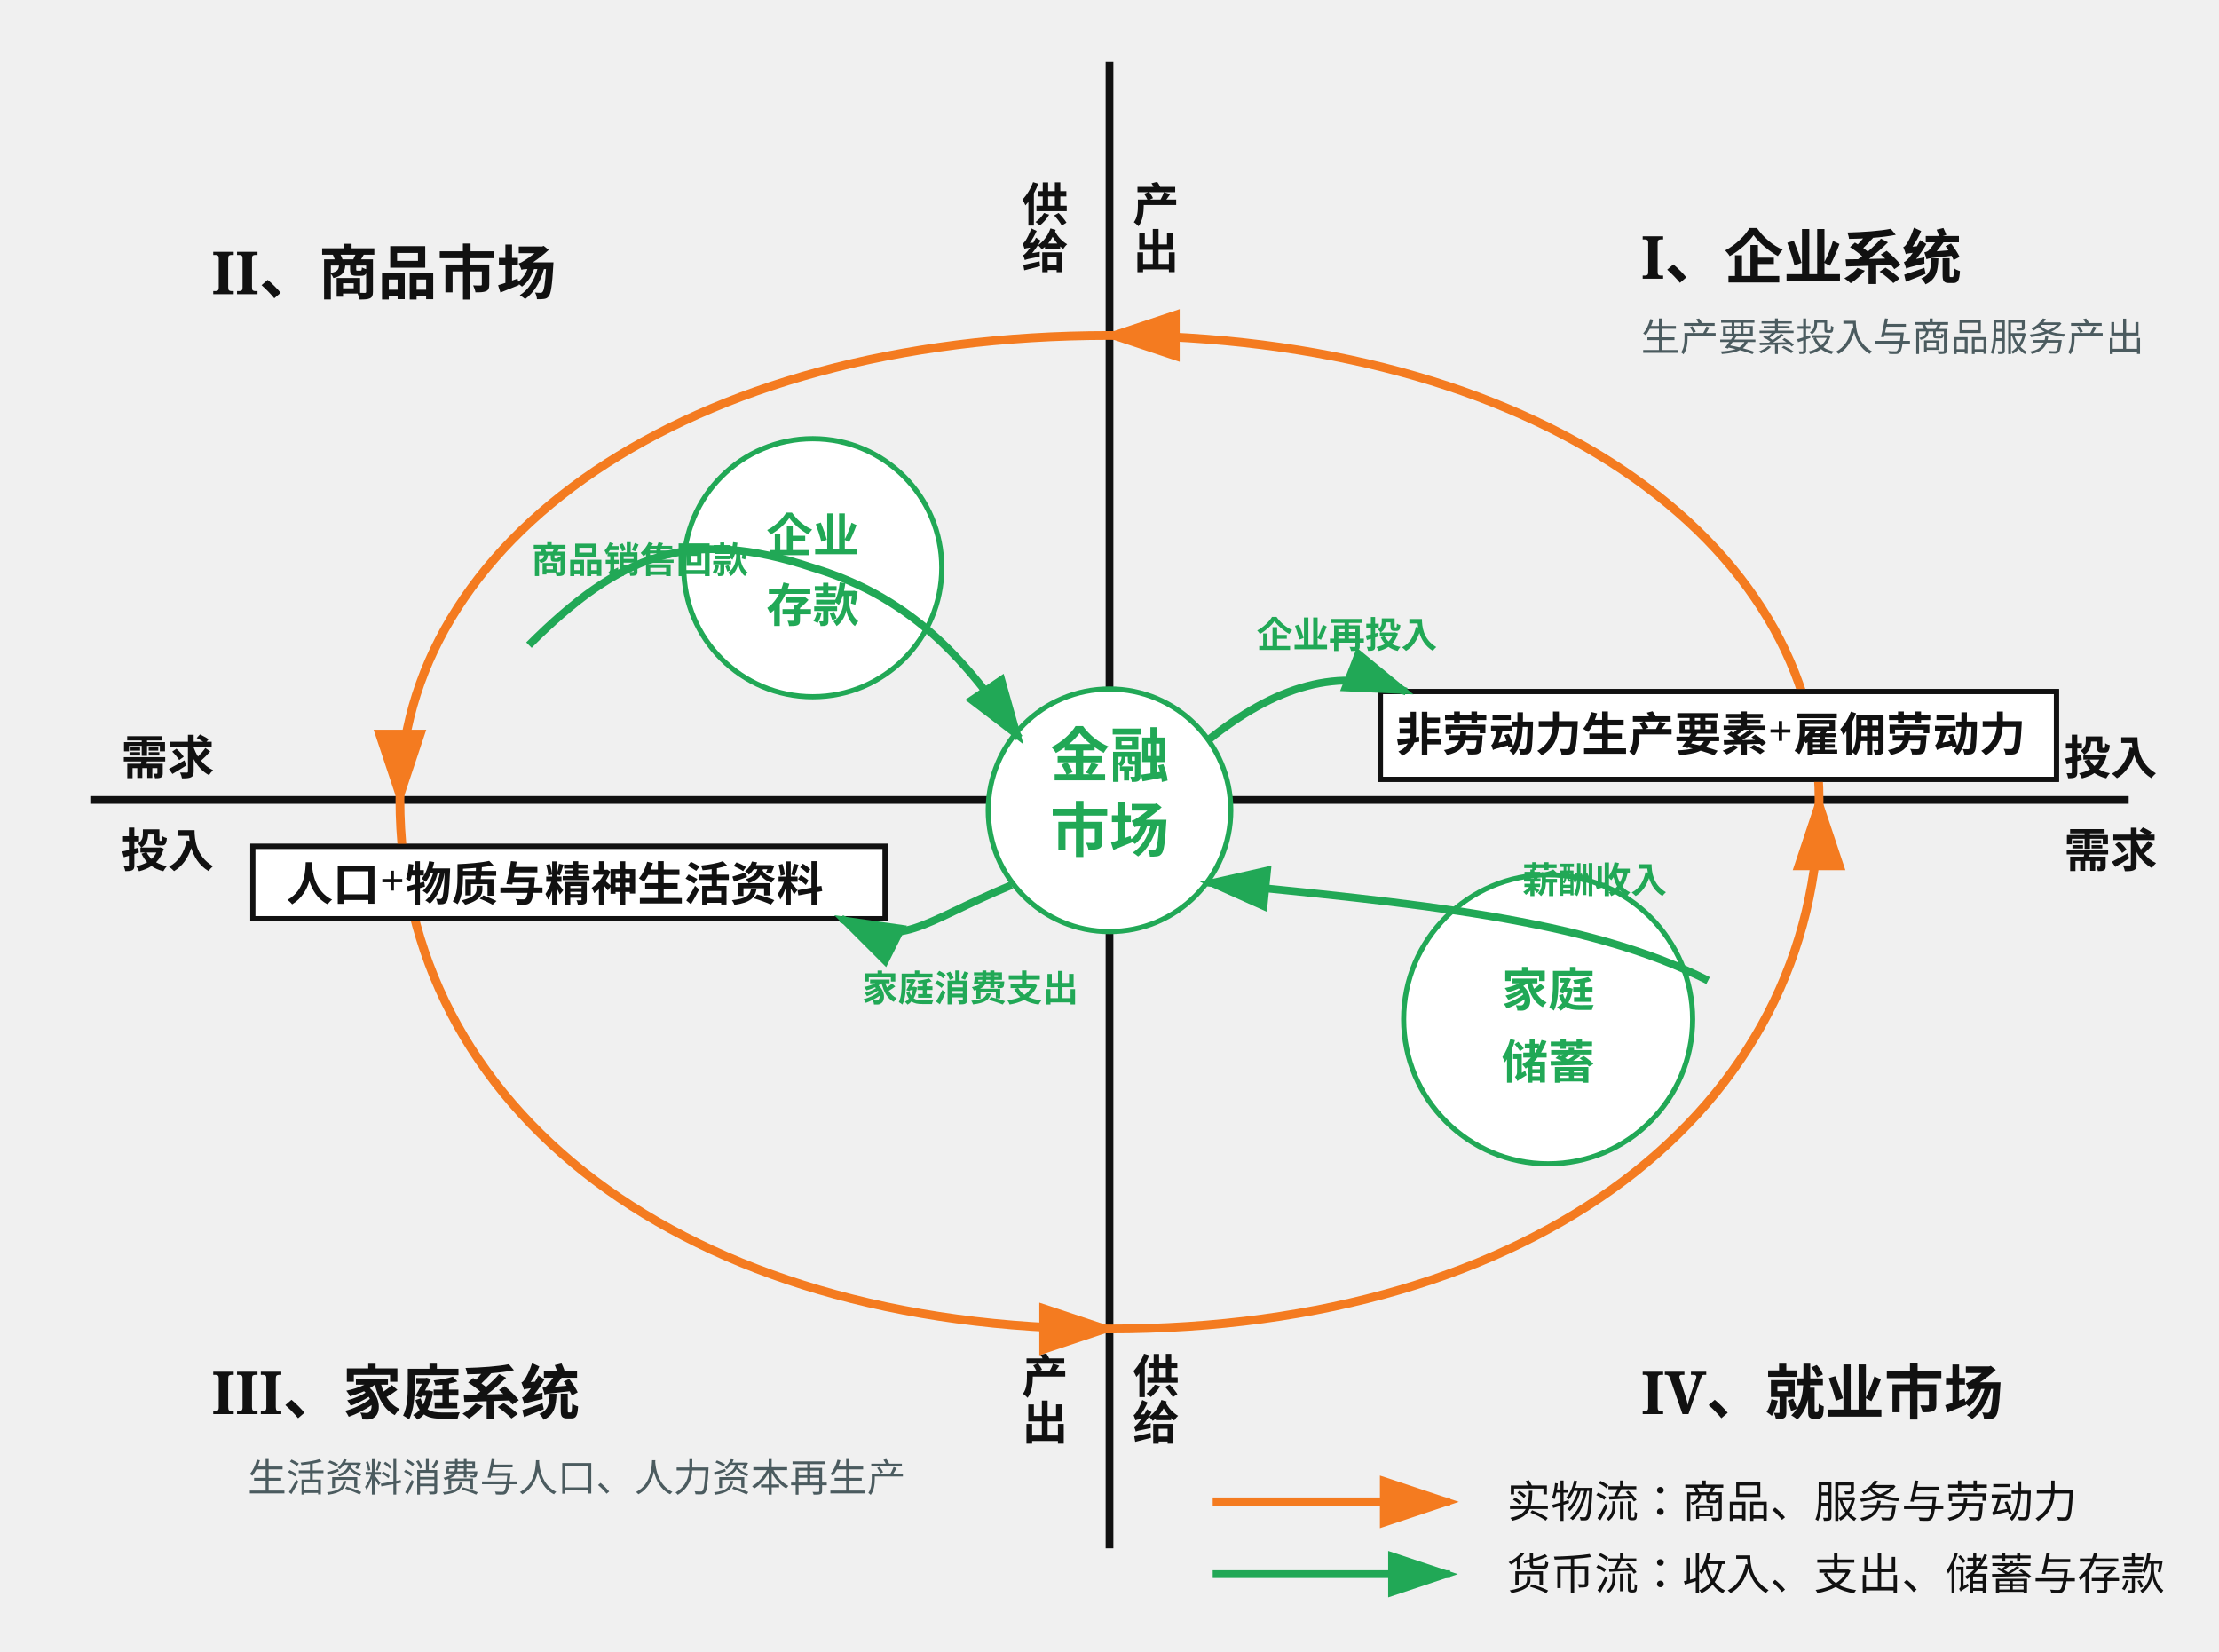
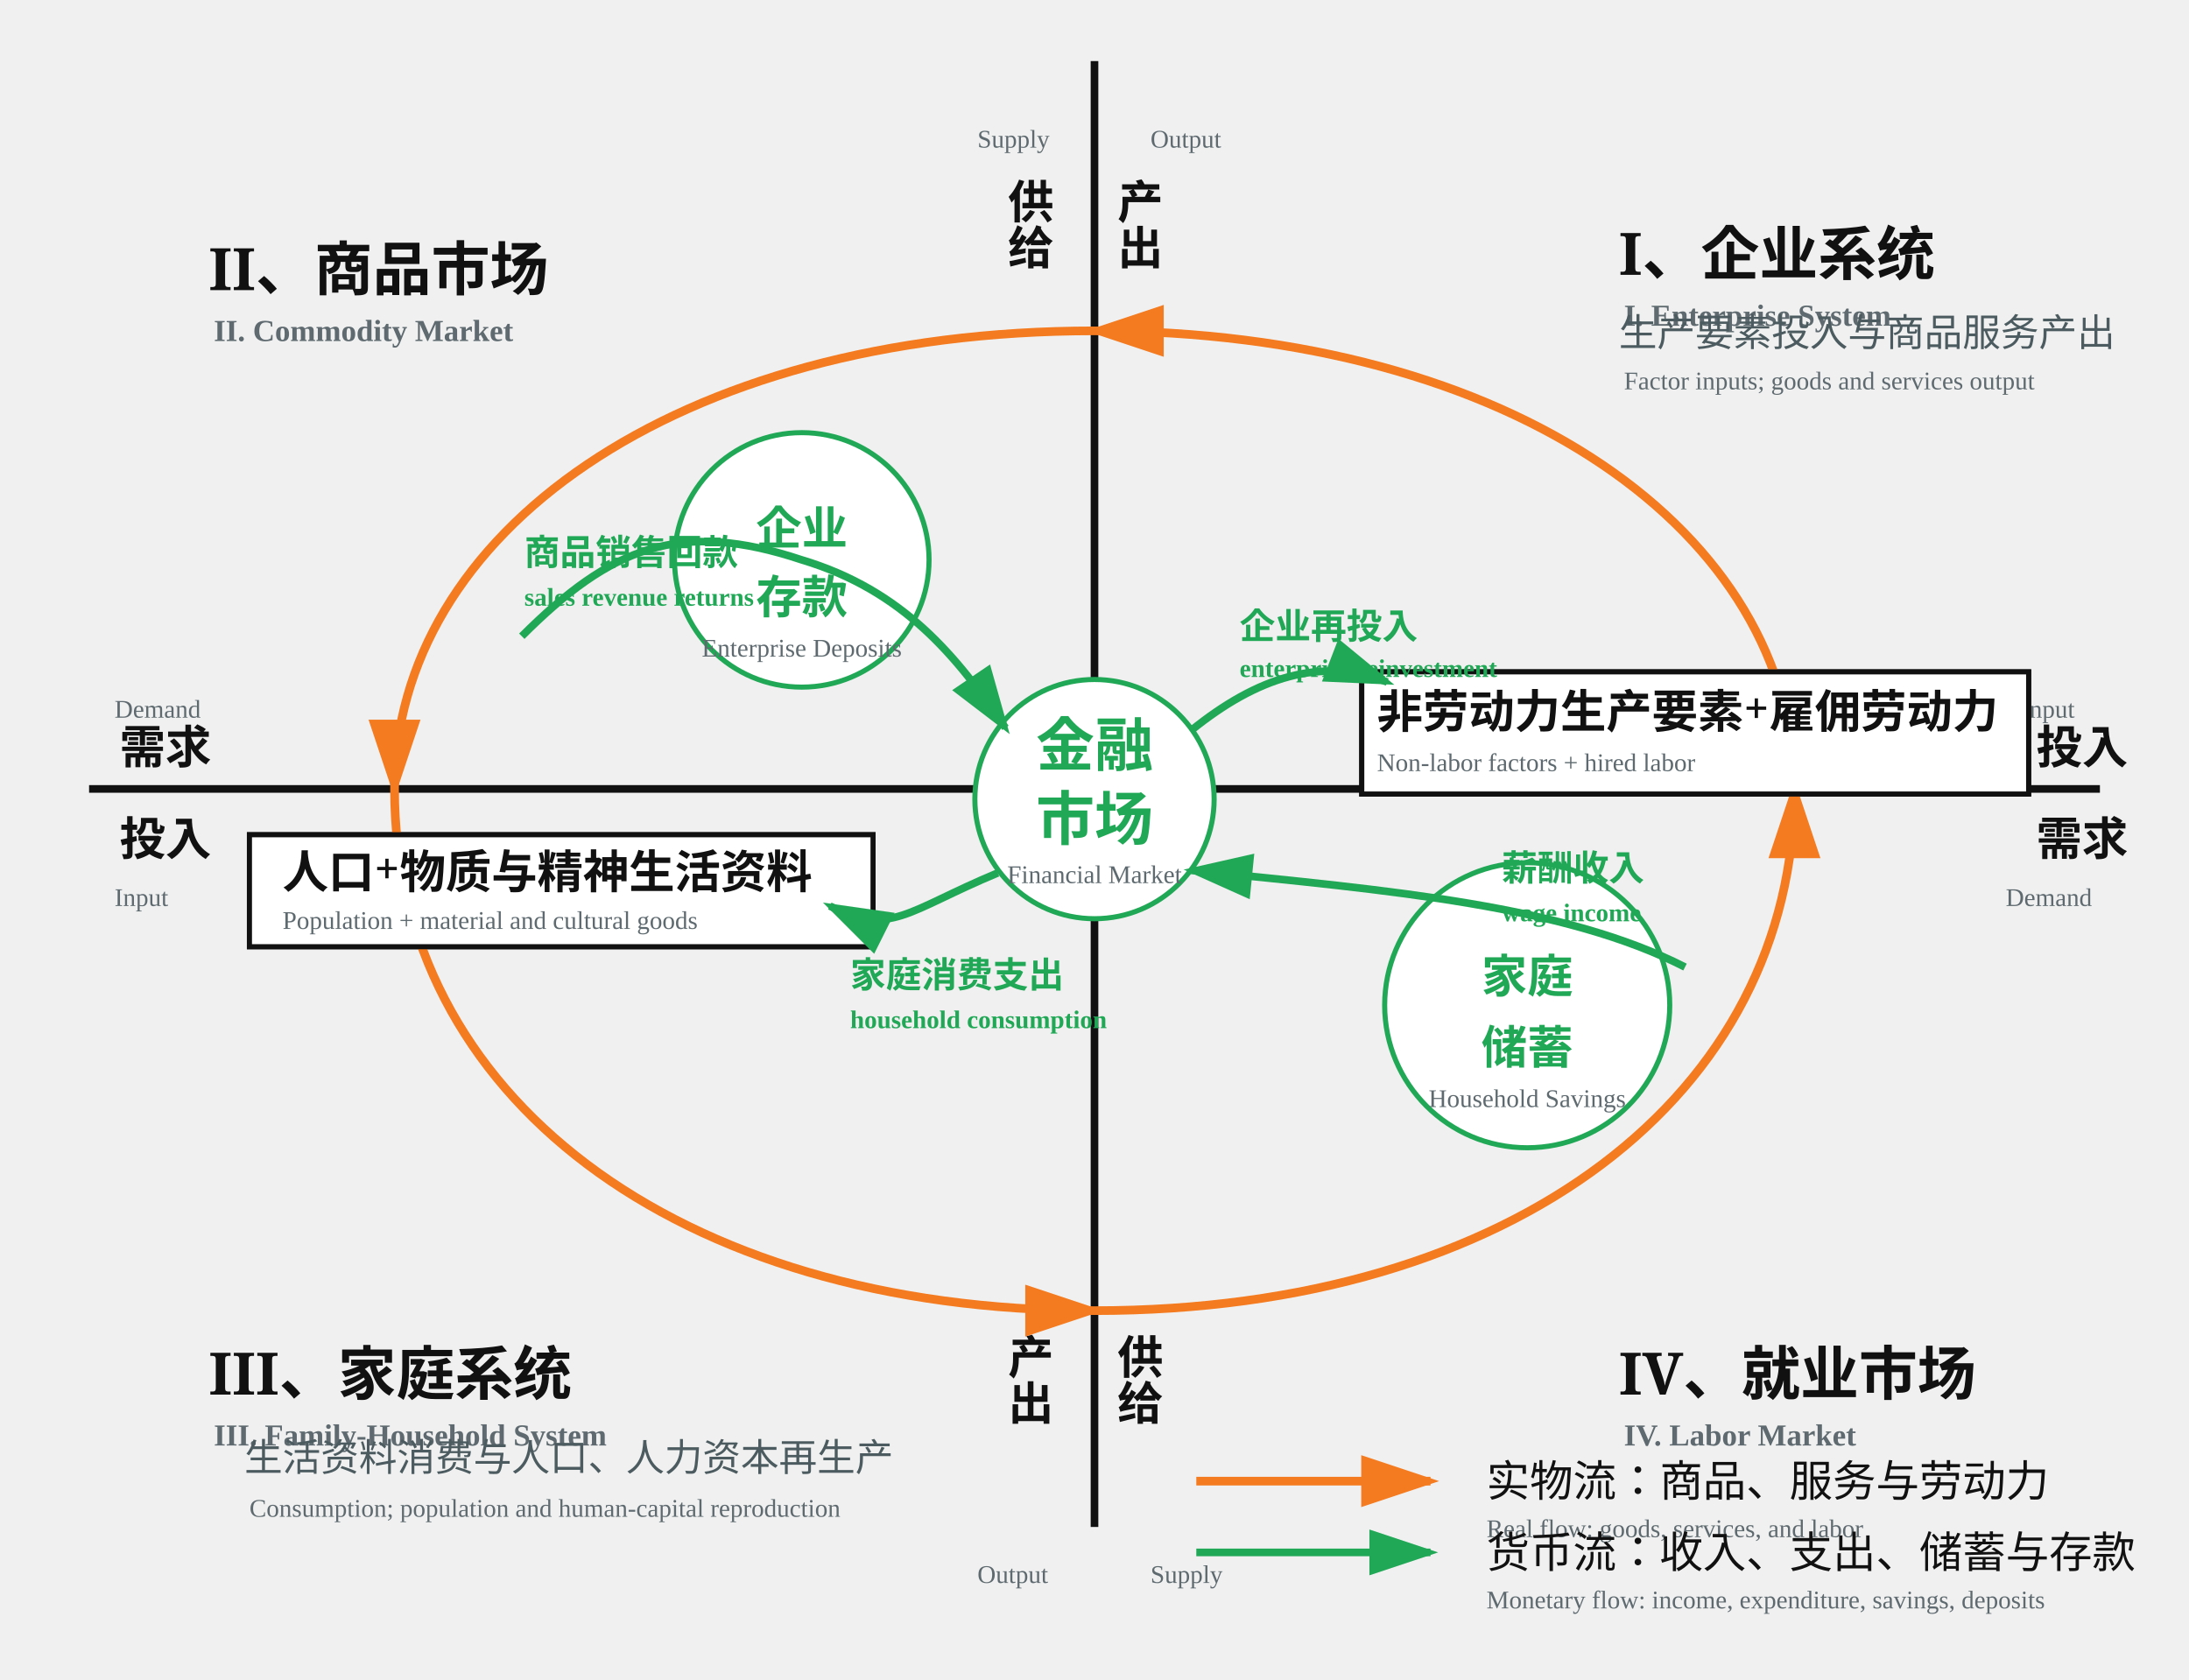
- <svg xmlns="http://www.w3.org/2000/svg" viewBox="0 0 860 640" role="img" aria-labelledby="title desc">
+ <svg xmlns="http://www.w3.org/2000/svg" viewBox="0 0 860 660" role="img" aria-labelledby="title desc">
  <defs>
    <marker id="orangeArrow" markerWidth="10" markerHeight="10" refX="8" refY="3" orient="auto" markerUnits="strokeWidth">
      <path d="M0,0 L0,6 L9,3 z" fill="#f47b20" />
    </marker>
    <marker id="greenArrow" markerWidth="10" markerHeight="10" refX="8" refY="3" orient="auto" markerUnits="strokeWidth">
      <path d="M0,0 L0,6 L9,3 z" fill="#21a856" />
    </marker>
    <style>
      text{font-family:"Noto Serif SC","Source Han Serif SC","Songti SC",serif;fill:#111;font-weight:700}
-       .small{font-size:18px}.label{font-size:23px}.note{font-size:15px;font-weight:500;fill:#4b5b5f}.flowNote{font-size:14px;font-weight:600;fill:#21a856}.axis{stroke:#111;stroke-width:3}.orange{stroke:#f47b20;stroke-width:3.4;fill:none}.green{stroke:#21a856;stroke-width:3;fill:none}.box{fill:#fff;stroke:#111;stroke-width:2}.money{fill:#fff;stroke:#21a856;stroke-width:2}.greenText{fill:#21a856}.legend{font-size:17px;font-weight:500}
+       .small{font-size:18px}.label{font-size:23px}.note{font-size:15px;font-weight:500;fill:#4b5b5f}.flowNote{font-size:14px;font-weight:600;fill:#21a856}.axis{stroke:#111;stroke-width:3}.orange{stroke:#f47b20;stroke-width:3.4;fill:none}.green{stroke:#21a856;stroke-width:3;fill:none}.box{fill:#fff;stroke:#111;stroke-width:2}.money{fill:#fff;stroke:#21a856;stroke-width:2}.greenText{fill:#21a856}.legend{font-size:17px;font-weight:500}.en{font-family:Georgia,"Times New Roman",serif;font-size:10px;font-weight:500;fill:#5e6a6f}.enLabel{font-family:Georgia,"Times New Roman",serif;font-size:12px;font-weight:600;fill:#5e6a6f}.enFlow{font-family:Georgia,"Times New Roman",serif;font-size:10px;font-weight:600;fill:#21a856}
    </style>
  </defs>
  <line class="axis" x1="35" y1="310" x2="825" y2="310" />
  <line class="axis" x1="430" y1="24" x2="430" y2="600" />
  <text class="small" x="405" y="70" writing-mode="tb">供给</text>
  <text class="small" x="448" y="70" writing-mode="tb">产出</text>
  <text class="small" x="405" y="524" writing-mode="tb">产出</text>
  <text class="small" x="448" y="524" writing-mode="tb">供给</text>
  <text class="small" x="47" y="300">需求</text>
  <text class="small" x="47" y="336">投入</text>
  <text class="small" x="800" y="300">投入</text>
  <text class="small" x="800" y="336">需求</text>
+   <text class="en" x="384" y="58">Supply</text>
+   <text class="en" x="452" y="58">Output</text>
+   <text class="en" x="384" y="622">Output</text>
+   <text class="en" x="452" y="622">Supply</text>
+   <text class="en" x="45" y="282">Demand</text>
+   <text class="en" x="45" y="356">Input</text>
+   <text class="en" x="794" y="282">Input</text>
+   <text class="en" x="788" y="356">Demand</text>
  <text class="label" x="82" y="114">II、商品市场</text>
+   <text class="enLabel" x="84" y="134">II. Commodity Market</text>
  <text class="label" x="636" y="108">I、企业系统</text>
+   <text class="enLabel" x="638" y="128">I. Enterprise System</text>
  <text class="note" x="636" y="136">生产要素投入与商品服务产出</text>
+   <text class="en" x="638" y="153">Factor inputs; goods and services output</text>
  <text class="label" x="82" y="548">III、家庭系统</text>
+   <text class="enLabel" x="84" y="568">III. Family-Household System</text>
  <text class="note" x="96" y="578">生活资料消费与人口、人力资本再生产</text>
+   <text class="en" x="98" y="596">Consumption; population and human-capital reproduction</text>
  <text class="label" x="636" y="548">IV、就业市场</text>
-   <rect class="box" x="98" y="328" width="245" height="28" />
+   <text class="enLabel" x="638" y="568">IV. Labor Market</text>
+   <rect class="box" x="98" y="328" width="245" height="44" />
  <text class="small" x="111" y="349">人口+物质与精神生活资料</text>
-   <rect class="box" x="535" y="268" width="262" height="34" />
-   <text class="small" x="541" y="291">非劳动力生产要素+雇佣劳动力</text>
+   <text class="en" x="111" y="365">Population + material and cultural goods</text>
+   <rect class="box" x="535" y="264" width="262" height="48" />
+   <text class="small" x="541" y="286">非劳动力生产要素+雇佣劳动力</text>
+   <text class="en" x="541" y="303">Non-labor factors + hired labor</text>
  <circle class="money" cx="430" cy="314" r="47" />
  <text class="label greenText" x="430" y="301" text-anchor="middle">金融</text>
  <text class="label greenText" x="430" y="330" text-anchor="middle">市场</text>
+   <text class="en greenText" x="430" y="347" text-anchor="middle">Financial Market</text>
  <circle class="money" cx="315" cy="220" r="50" />
  <text class="small greenText" x="315" y="214" text-anchor="middle">企业</text>
  <text class="small greenText" x="315" y="241" text-anchor="middle">存款</text>
+   <text class="en greenText" x="315" y="258" text-anchor="middle">Enterprise Deposits</text>
  <circle class="money" cx="600" cy="395" r="56" />
  <text class="small greenText" x="600" y="390" text-anchor="middle">家庭</text>
  <text class="small greenText" x="600" y="418" text-anchor="middle">储蓄</text>
+   <text class="en greenText" x="600" y="435" text-anchor="middle">Household Savings</text>
  <path class="orange" d="M430 130     C265 130 155 210 155 310     C155 430 265 515 430 515     C595 515 705 430 705 310     C705 210 595 130 430 130" marker-mid="url(#orangeArrow)" marker-end="url(#orangeArrow)" />
-   <rect class="box" x="98" y="328" width="245" height="28" />
+   <rect class="box" x="98" y="328" width="245" height="44" />
  <text class="small" x="111" y="349">人口+物质与精神生活资料</text>
-   <rect class="box" x="535" y="268" width="262" height="34" />
-   <text class="small" x="541" y="291">非劳动力生产要素+雇佣劳动力</text>
+   <text class="en" x="111" y="365">Population + material and cultural goods</text>
+   <rect class="box" x="535" y="264" width="262" height="48" />
+   <text class="small" x="541" y="286">非劳动力生产要素+雇佣劳动力</text>
+   <text class="en" x="541" y="303">Non-labor factors + hired labor</text>
  <path class="green" d="M205 250 C240 215 267 204 315 220 C355 232 376 258 395 286" marker-end="url(#greenArrow)" />
  <path class="green" d="M468 287 C494 266 519 258 545 268" marker-end="url(#greenArrow)" />
  <text class="flowNote" x="206" y="222">商品销售回款</text>
  <text class="flowNote" x="487" y="251">企业再投入</text>
+   <text class="enFlow" x="206" y="238">sales revenue returns</text>
+   <text class="enFlow" x="487" y="266">enterprise reinvestment</text>
  <path class="green" d="M662 380 C615 356 548 350 468 342" marker-end="url(#greenArrow)" />
  <path class="green" d="M392 343 C356 358 350 368 326 356" marker-end="url(#greenArrow)" />
  <text class="flowNote" x="590" y="346">薪酬收入</text>
  <text class="flowNote" x="334" y="388">家庭消费支出</text>
+   <text class="enFlow" x="590" y="362">wage income</text>
+   <text class="enFlow" x="334" y="404">household consumption</text>
  <line class="orange" x1="470" y1="582" x2="562" y2="582" marker-end="url(#orangeArrow)" />
  <text class="legend" x="584" y="588" fill="#f47b20">实物流：商品、服务与劳动力</text>
+   <text class="en" x="584" y="604" fill="#f47b20">Real flow: goods, services, and labor</text>
  <line class="green" x1="470" y1="610" x2="562" y2="610" marker-end="url(#greenArrow)" />
  <text class="legend" x="584" y="616" fill="#21a856">货币流：收入、支出、储蓄与存款</text>
+   <text class="en" x="584" y="632" fill="#21a856">Monetary flow: income, expenditure, savings, deposits</text>
</svg>
